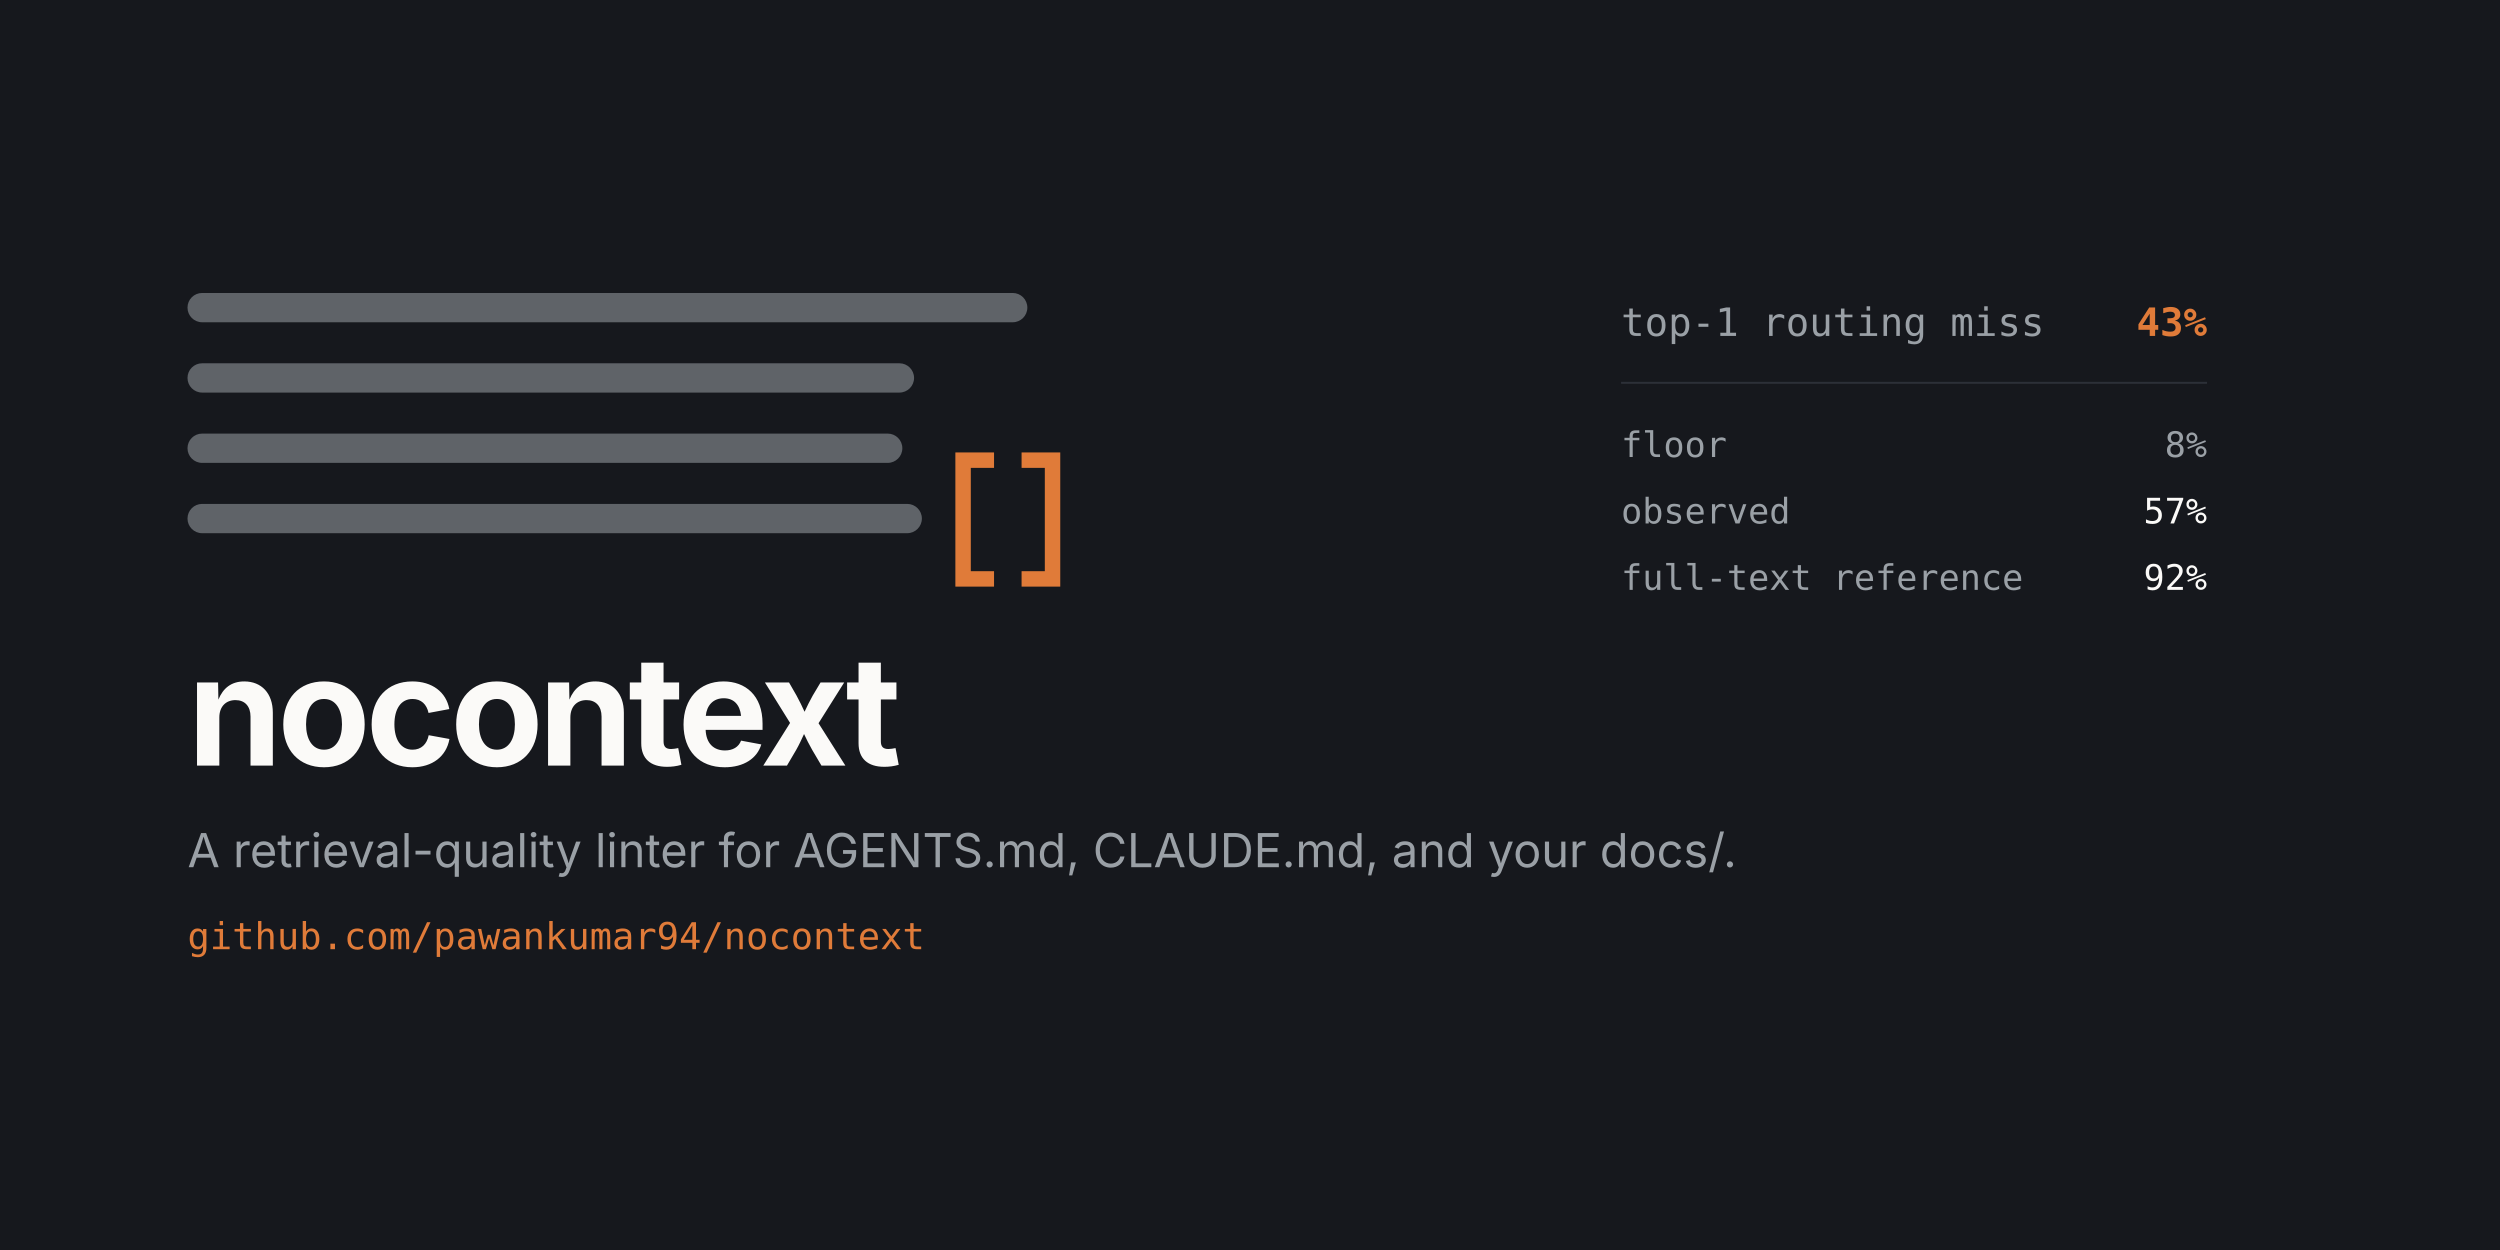
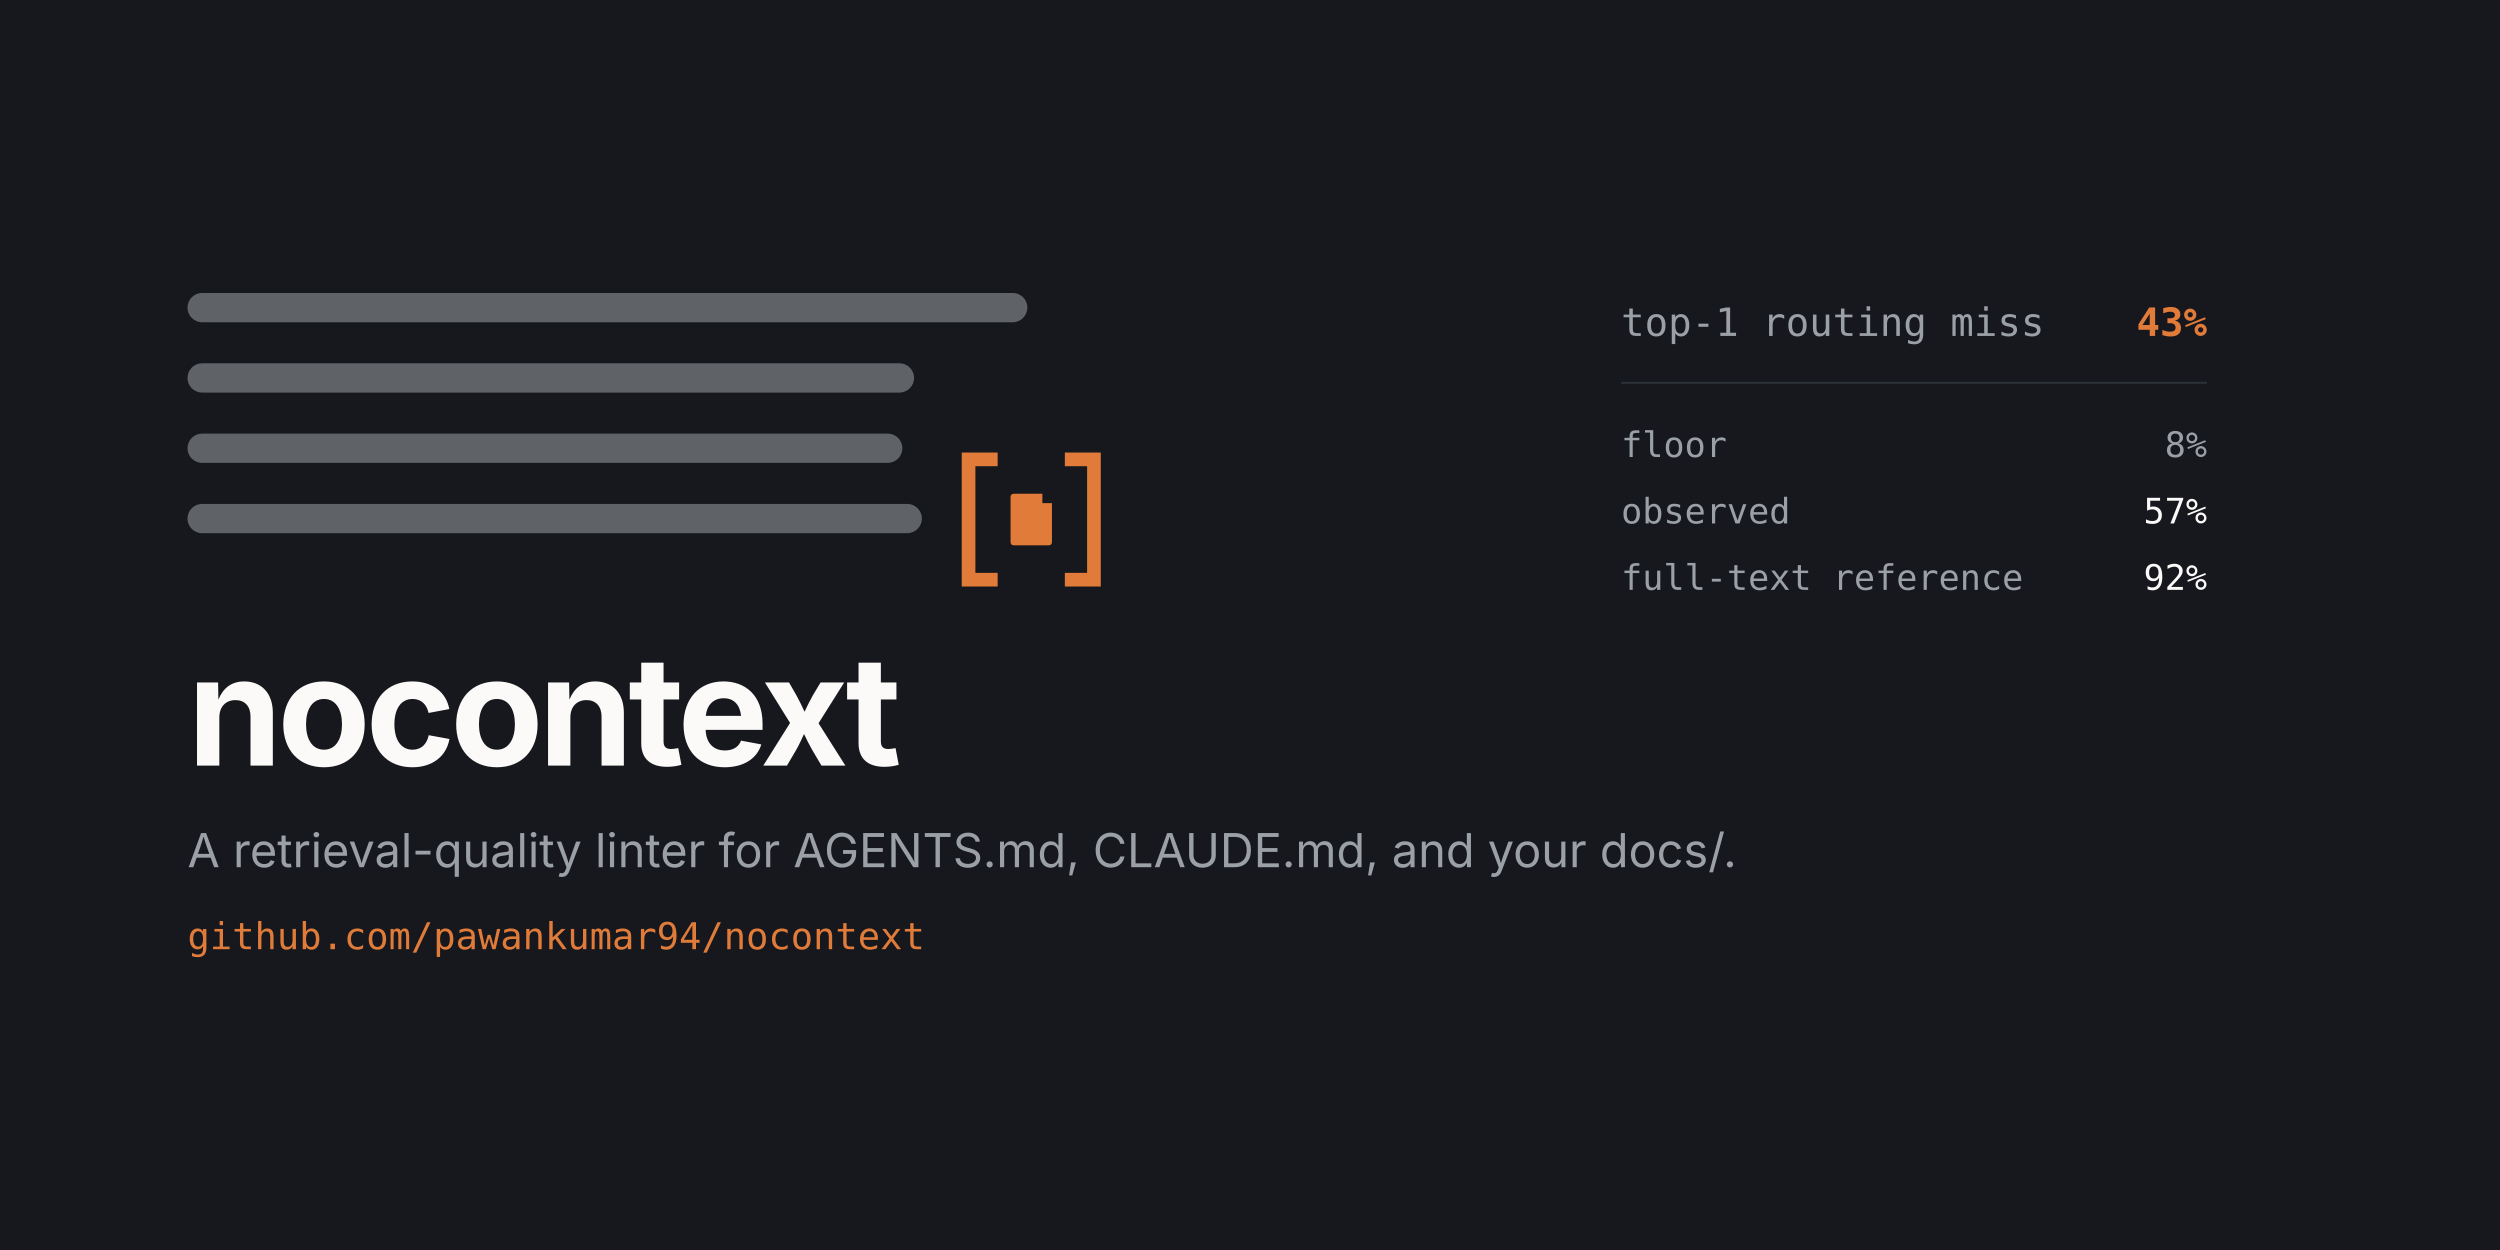
<svg xmlns="http://www.w3.org/2000/svg" viewBox="0 0 1280 640" font-family="Inter, system-ui, -apple-system, sans-serif">
  <rect width="1280" height="640" fill="#16181D" />
  <rect x="96" y="150" width="430" height="15" rx="7.5" fill="#9AA0A6" opacity=".55" />
  <rect x="96" y="186" width="372" height="15" rx="7.5" fill="#9AA0A6" opacity=".55" />
  <rect x="96" y="222" width="366" height="15" rx="7.5" fill="#9AA0A6" opacity=".55" />
  <rect x="96" y="258" width="376" height="15" rx="7.5" fill="#9AA0A6" opacity=".55" />
-   <g stroke="#E07B39" stroke-width="7.9" fill="none" stroke-linecap="square">
-     <path d="M505.0 235.6 H493.1 V296.4 H505.0" />
-     <path d="M527.0 235.6 H538.9 V296.4 H527.0" />
+   <g stroke="#E07B39" stroke-width="7.0" fill="none" stroke-linecap="square">
+     <path d="M507.3 235.2 H495.9 V296.8 H507.3" />
+     <path d="M548.7 235.2 H560.1 V296.8 H548.7" />
  </g>
+   <path fill="#E07B39" fill-rule="evenodd" d="M519.2 252.8 H533.7 L538.6 257.6 V277.4 Q538.6 279.2 536.8 279.2 H519.2 Q517.4 279.2 517.4 277.4 V254.6 Q517.4 252.8 519.2 252.8 Z M533.7 252.8 L533.7 257.6 L538.6 257.6 Z" />
  <text x="96" y="392" fill="#FBFAF8" font-size="78" font-weight="680" letter-spacing="-2.6">nocontext</text>
  <text x="96" y="444" fill="#9AA0A6" font-size="24" font-weight="420">A retrieval-quality linter for AGENTS.md, CLAUDE.md, and your docs/.</text>
  <text x="96" y="486" fill="#E07B39" font-size="19" font-weight="500" font-family="ui-monospace, SFMono-Regular, Menlo, monospace">github.com/pawankumar94/nocontext</text>
  <g transform="translate(830 172)" font-family="ui-monospace, SFMono-Regular, Menlo, monospace">
    <text x="0" y="0" fill="#9AA0A6" font-size="20">top-1 routing miss</text>
    <text x="300" y="0" fill="#E07B39" font-size="20" text-anchor="end" font-weight="600">43%</text>
    <line x1="0" y1="24" x2="300" y2="24" stroke="#2C3038" />
    <text x="0" y="62" fill="#9AA0A6" font-size="18">floor</text>
    <text x="300" y="62" fill="#9AA0A6" font-size="18" text-anchor="end">8%</text>
    <text x="0" y="96" fill="#9AA0A6" font-size="18">observed</text>
    <text x="300" y="96" fill="#FBFAF8" font-size="18" text-anchor="end">57%</text>
    <text x="0" y="130" fill="#9AA0A6" font-size="18">full-text reference</text>
    <text x="300" y="130" fill="#FBFAF8" font-size="18" text-anchor="end">92%</text>
  </g>
</svg>
